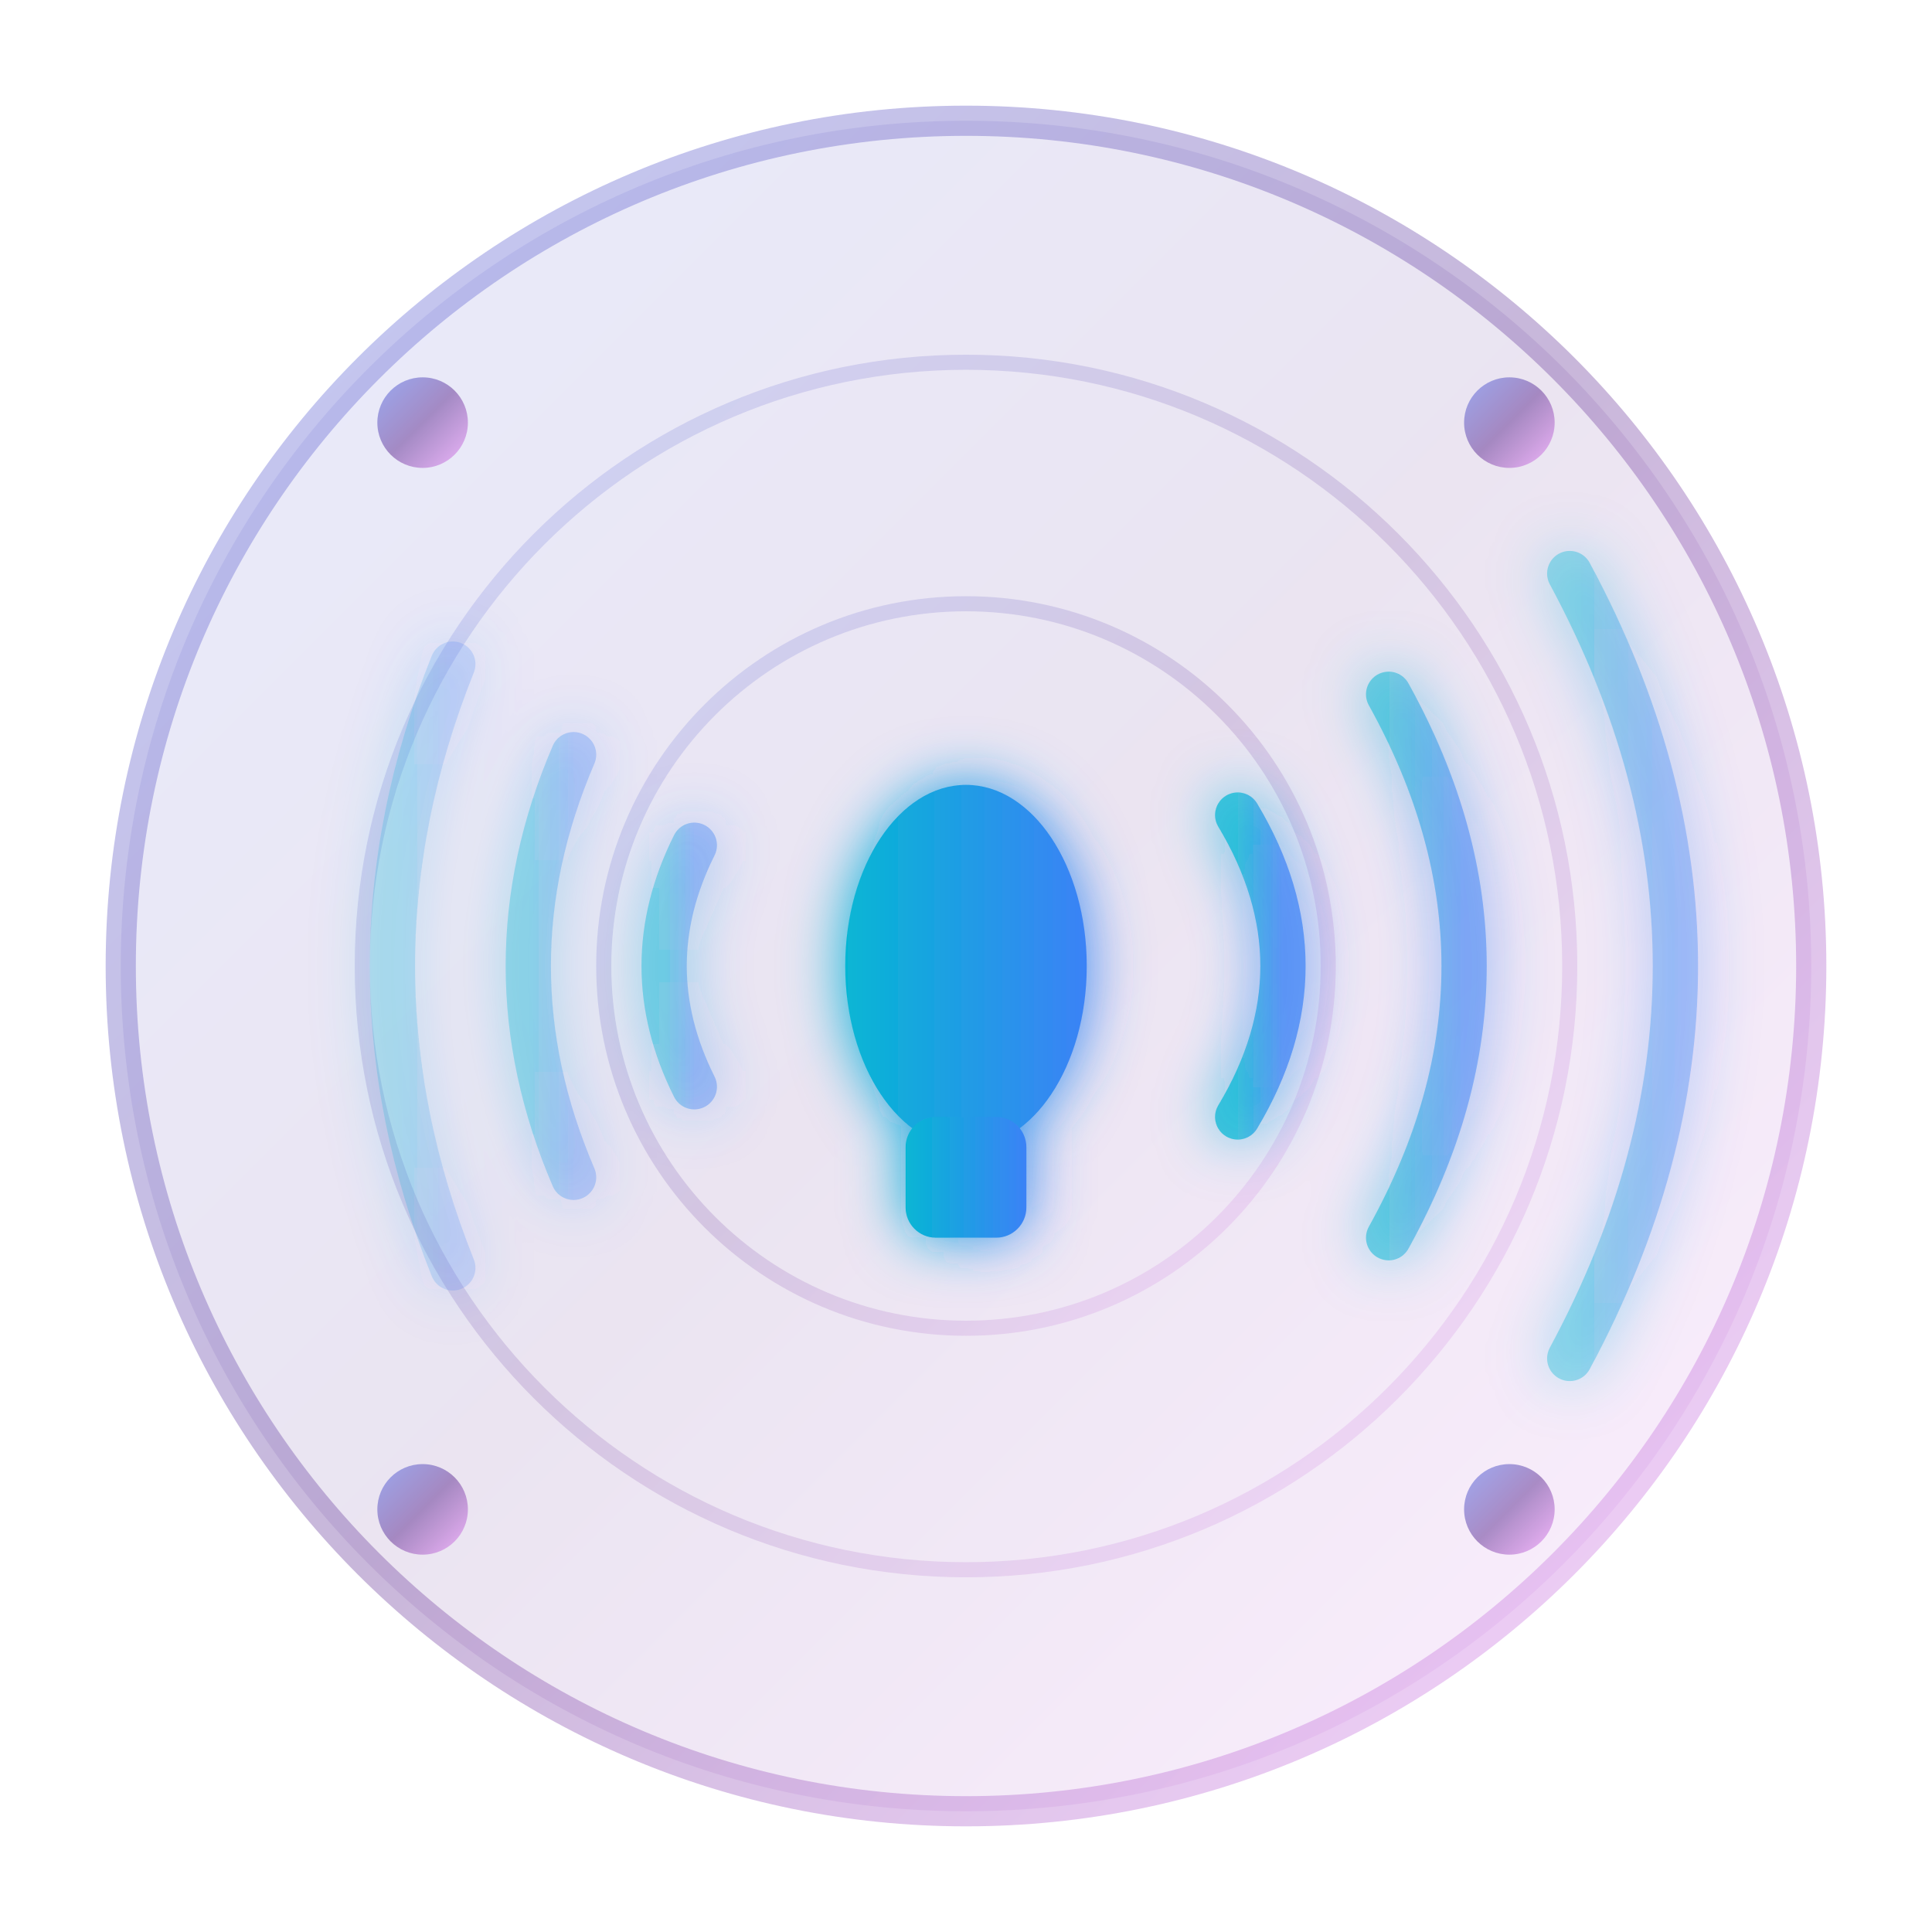
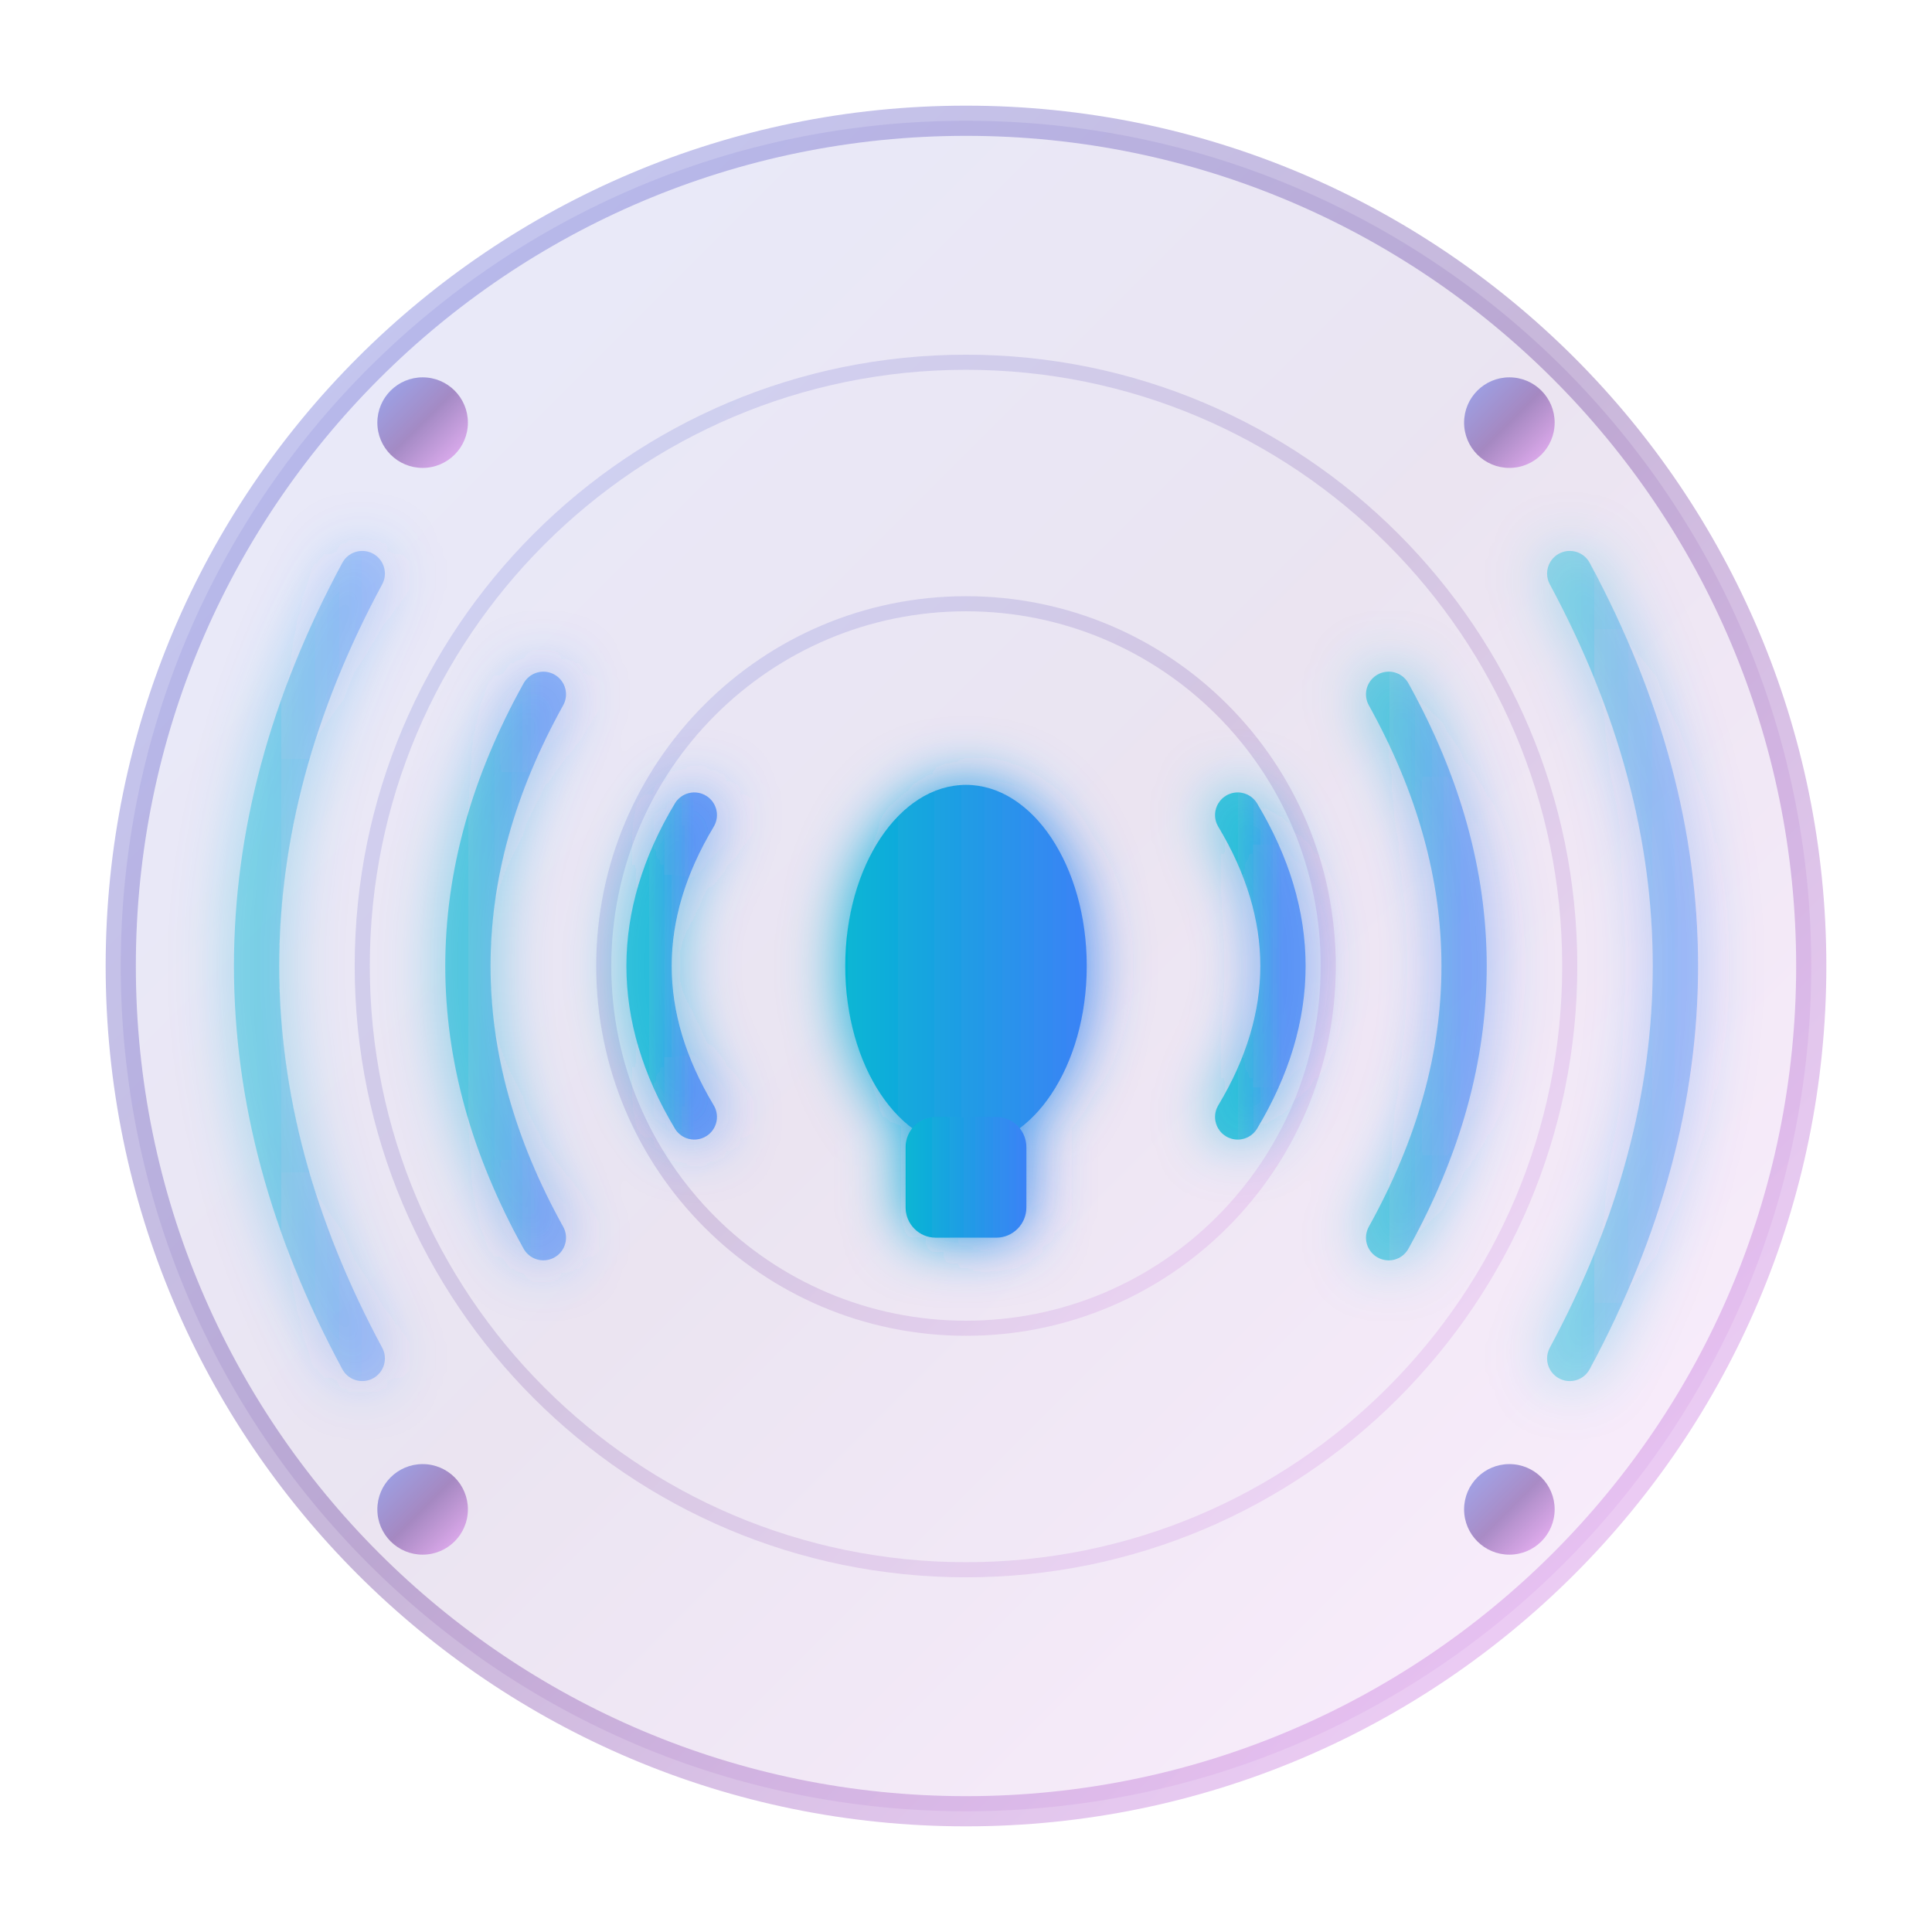
<svg xmlns="http://www.w3.org/2000/svg" viewBox="0 0 128 128" width="128" height="128">
  <defs>
    <linearGradient id="neuralGradient" x1="0%" y1="0%" x2="100%" y2="100%">
      <stop offset="0%" style="stop-color:#667EEA" />
      <stop offset="50%" style="stop-color:#764BA2" />
      <stop offset="100%" style="stop-color:#F093FB" />
    </linearGradient>
    <linearGradient id="waveGradient" x1="0%" y1="0%" x2="100%" y2="0%">
      <stop offset="0%" style="stop-color:#06B6D4" />
      <stop offset="100%" style="stop-color:#3B82F6" />
    </linearGradient>
    <filter id="glow" x="-20%" y="-20%" width="140%" height="140%">
      <feGaussianBlur stdDeviation="2" result="coloredBlur" />
      <feMerge>
        <feMergeNode in="coloredBlur" />
        <feMergeNode in="SourceGraphic" />
      </feMerge>
    </filter>
  </defs>
  <circle cx="64" cy="64" r="56" fill="url(#neuralGradient)" opacity="0.15" />
  <circle cx="64" cy="64" r="56" fill="none" stroke="url(#neuralGradient)" stroke-width="2" opacity="0.4" />
  <g stroke="url(#neuralGradient)" stroke-width="1" fill="none" opacity="0.2">
    <circle cx="64" cy="64" r="40" />
    <circle cx="64" cy="64" r="24" />
    <line x1="64" y1="8" x2="64" y2="24" />
    <line x1="64" y1="104" x2="64" y2="120" />
    <line x1="8" y1="64" x2="24" y2="64" />
    <line x1="104" y1="64" x2="120" y2="64" />
  </g>
  <g transform="translate(64, 64)" filter="url(#glow)">
    <ellipse cx="0" cy="0" rx="8" ry="12" fill="url(#waveGradient)" />
    <rect x="-4" y="10" width="8" height="8" rx="2" fill="url(#waveGradient)" />
    <g stroke="url(#waveGradient)" stroke-width="3" stroke-linecap="round" fill="none">
-       <path d="M-18 -8 Q-22 0 -18 8" opacity="0.4" />
-       <path d="M-26 -14 Q-32 0 -26 14" opacity="0.3" />
-       <path d="M-34 -20 Q-42 0 -34 20" opacity="0.2" />
+       <path d="M-18 -10 Q-24 0 -18 10" opacity="0.7" />
+       <path d="M-28 -18 Q-38 0 -28 18" opacity="0.5" />
+       <path d="M-40 -26 Q-54 0 -40 26" opacity="0.35" />
      <path d="M18 -10 Q24 0 18 10" opacity="0.7" />
      <path d="M28 -18 Q38 0 28 18" opacity="0.5" />
      <path d="M40 -26 Q54 0 40 26" opacity="0.35" />
    </g>
  </g>
  <g fill="url(#neuralGradient)">
    <circle cx="28" cy="28" r="3" opacity="0.6" />
    <circle cx="100" cy="28" r="3" opacity="0.6" />
    <circle cx="28" cy="100" r="3" opacity="0.6" />
    <circle cx="100" cy="100" r="3" opacity="0.6" />
  </g>
</svg>
